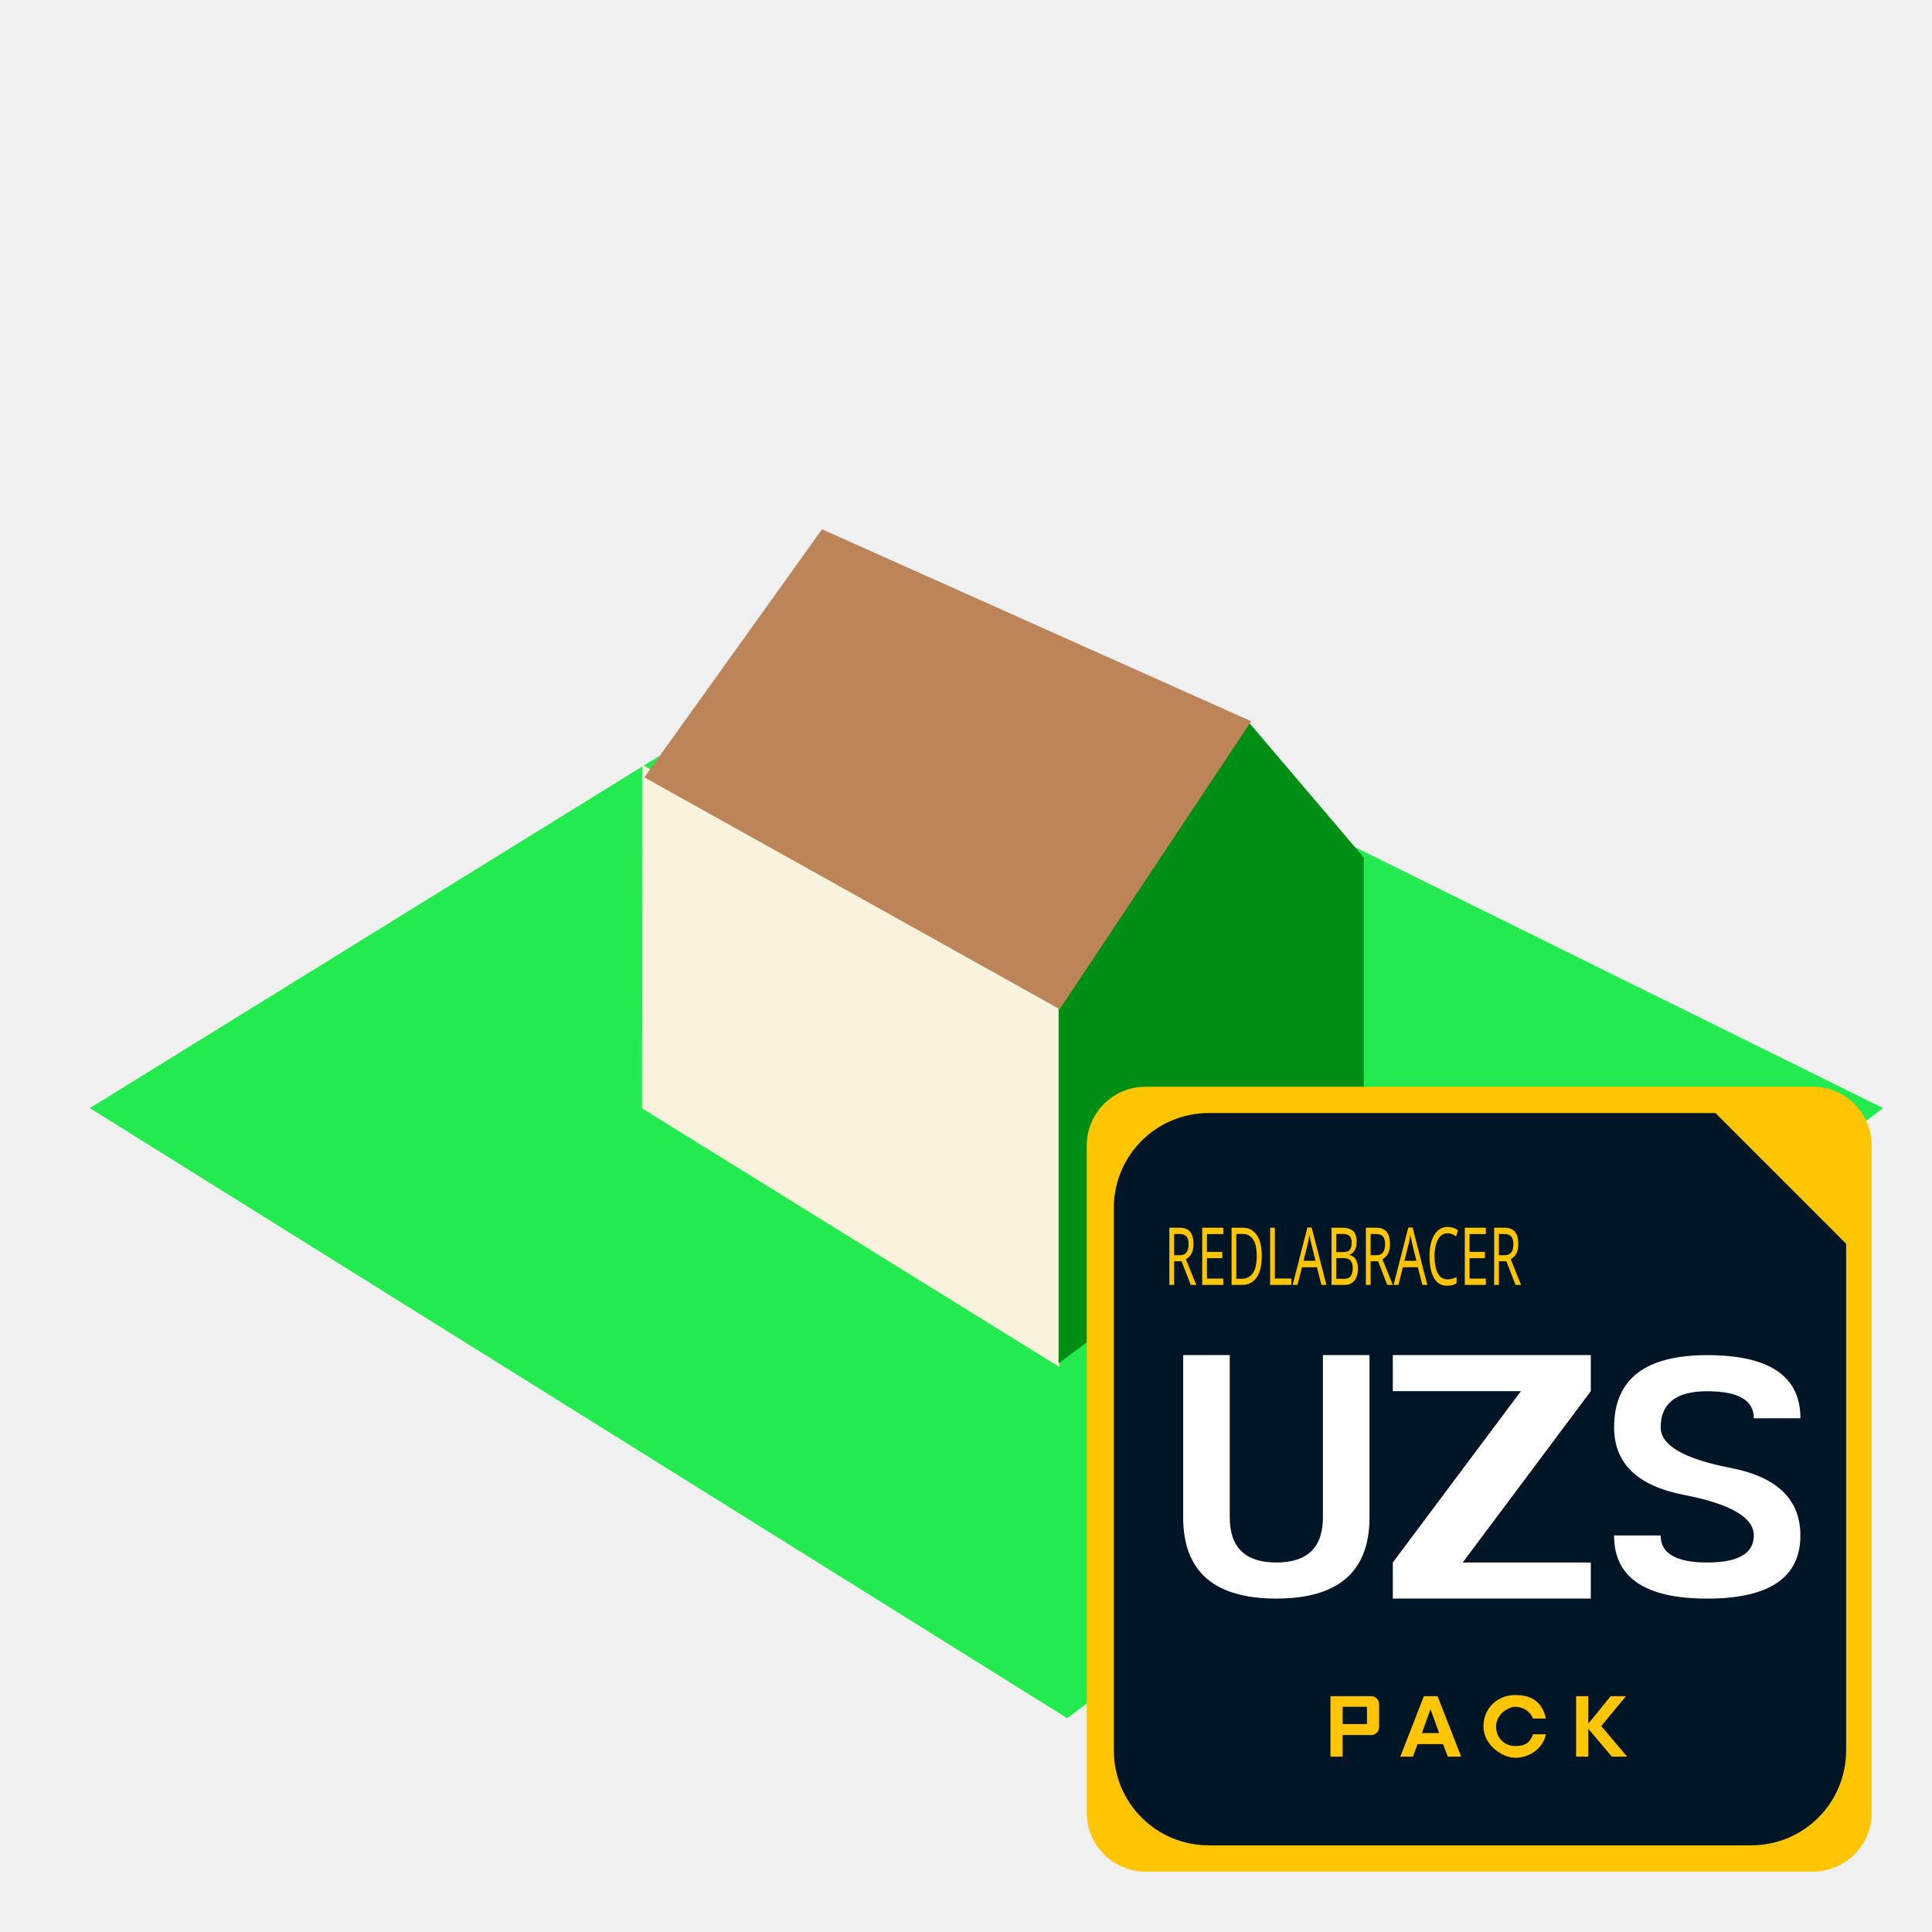
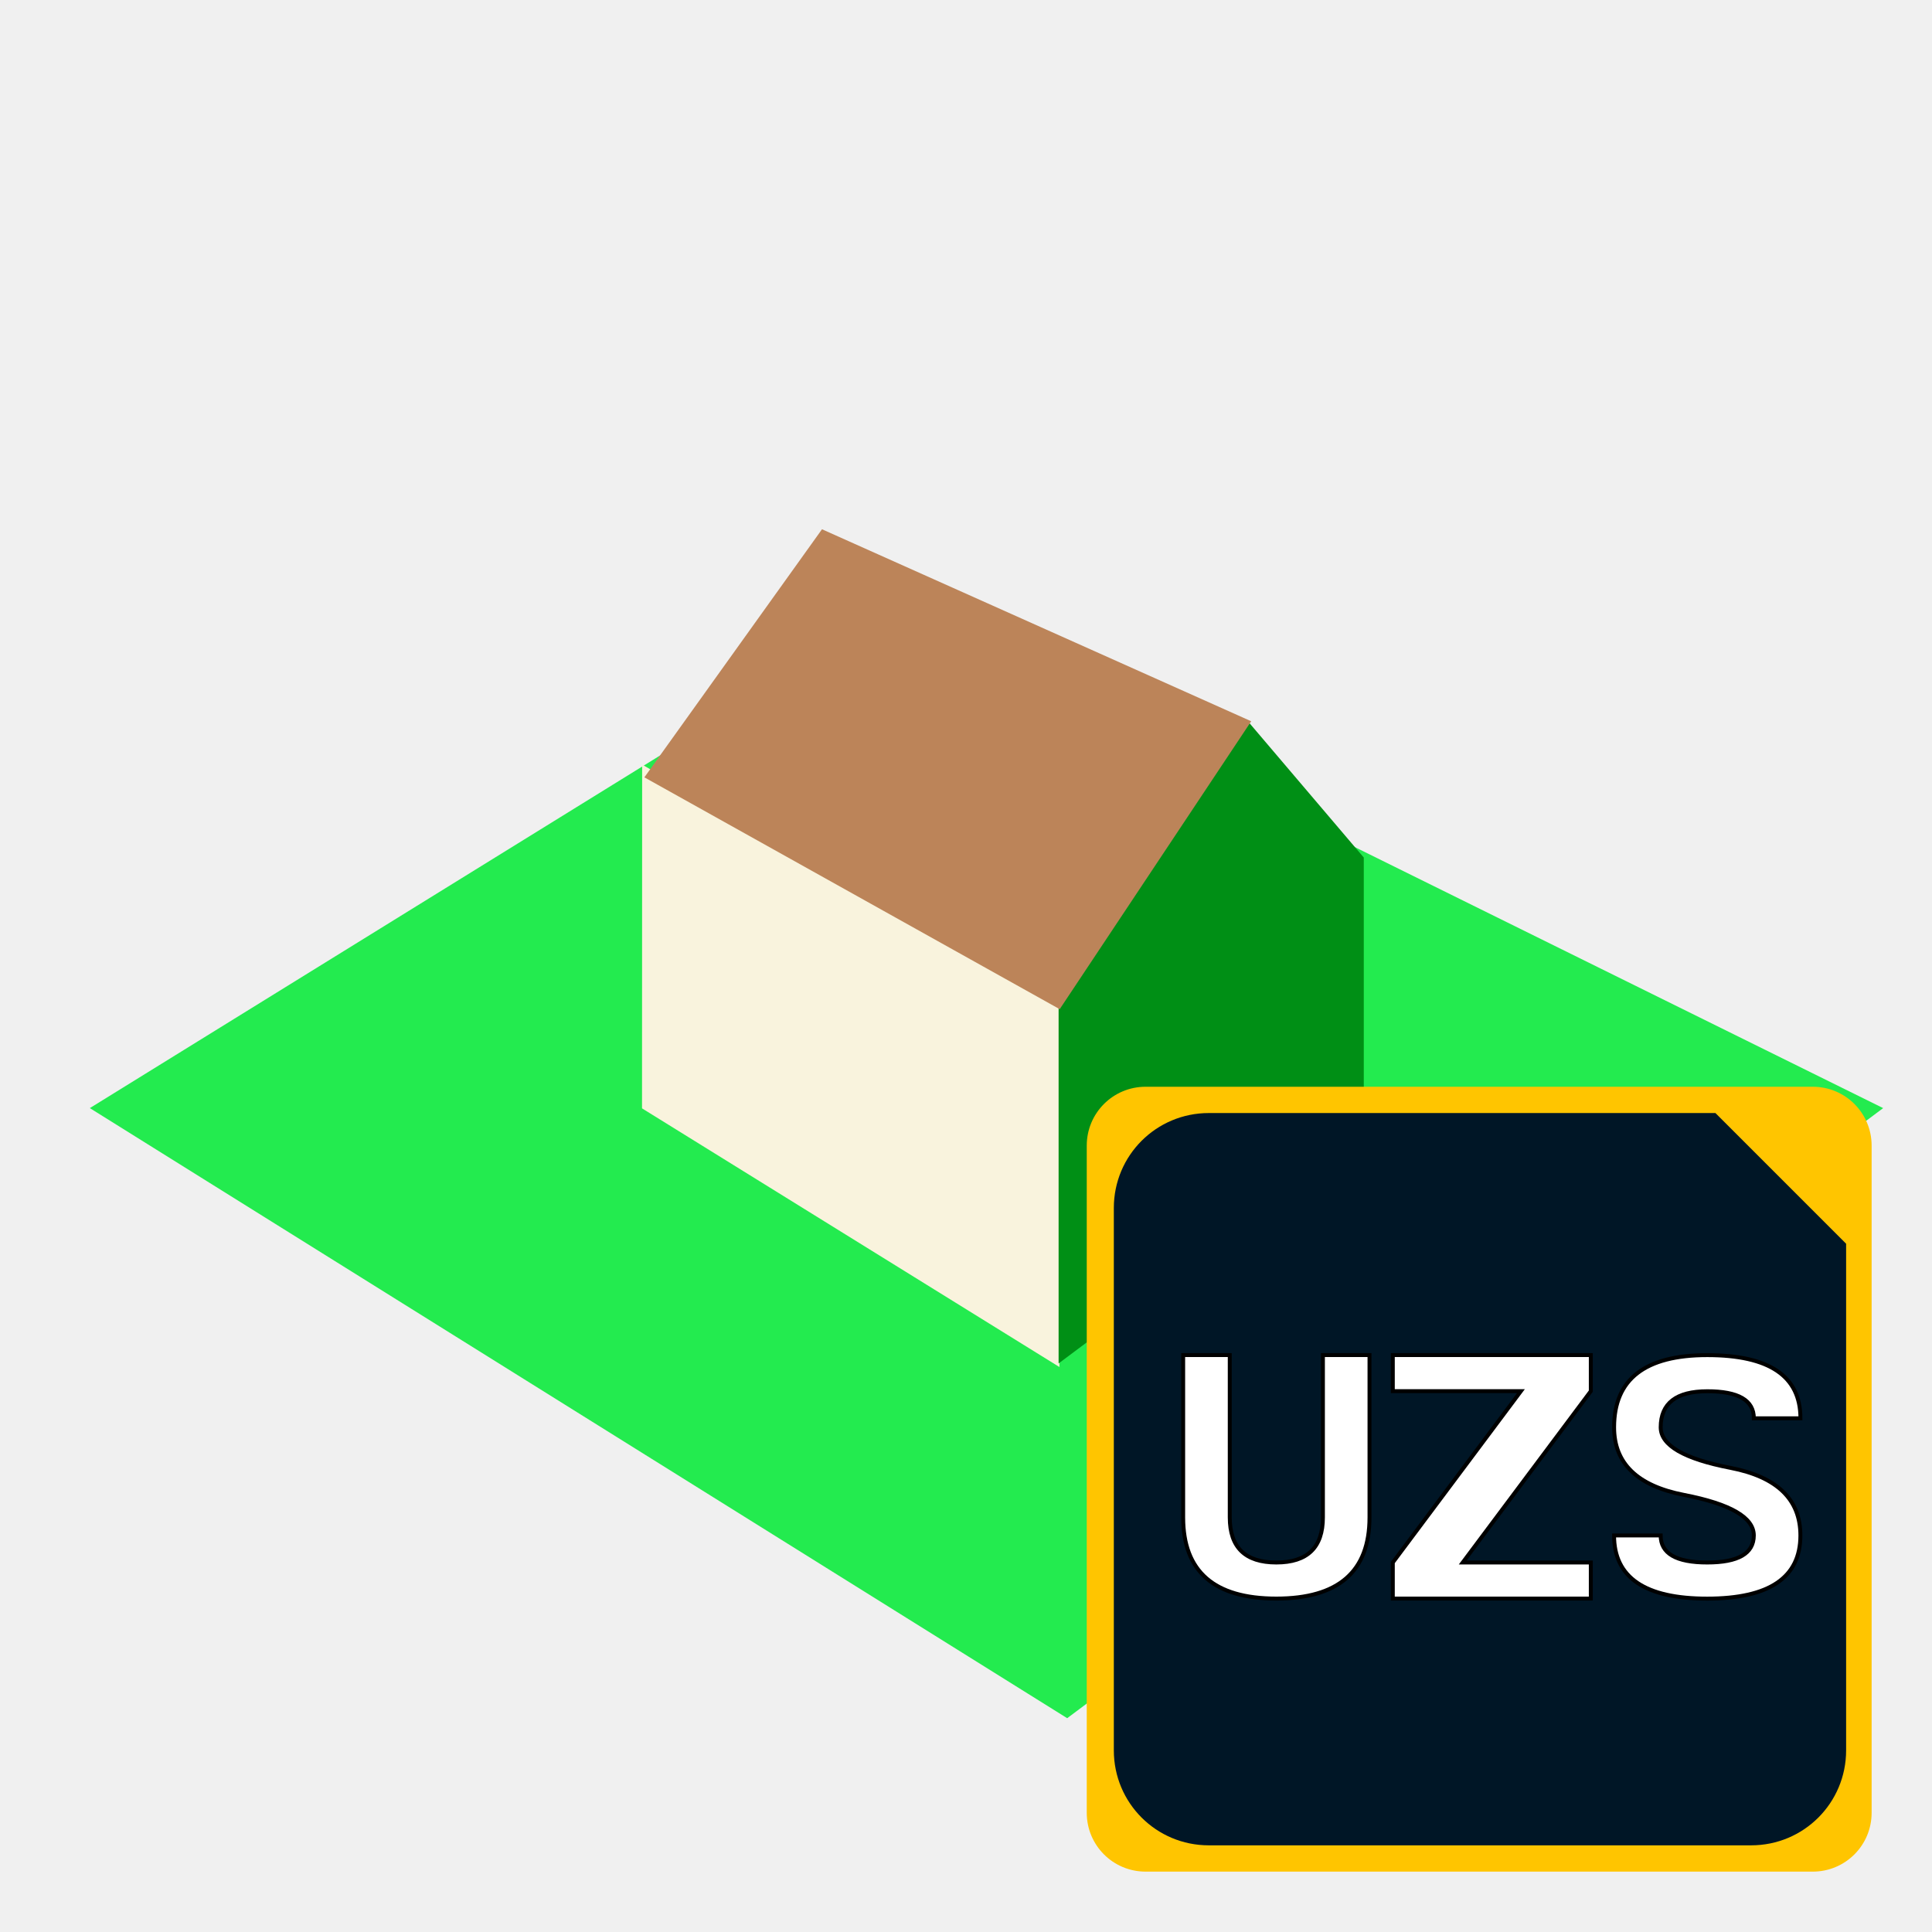
<svg xmlns="http://www.w3.org/2000/svg" width="32" height="32" viewBox="0 0 32 32">
  <svg width="32" height="32" viewBox="0 0 32 32">
    <defs>
      <clipPath id="clip-ZoneResidentialLow">
        <rect width="32" height="32" />
      </clipPath>
    </defs>
    <g id="ZoneResidentialLow" clip-path="url(#clip-ZoneResidentialLow)">
      <g id="ZoneResidential" transform="translate(1.488 8.767)">
        <path id="Path_780" data-name="Path 780" d="M-10008-10482.843l16.188,10.105,13.515-10.105-16.512-8.157Z" transform="translate(10008 10492.43)" fill="#23eb4f" />
        <path id="Path_781" data-name="Path 781" d="M-9991.4-10483.494l6.913,4.284.089-5.923-7-4.055Z" transform="translate(10000.546 10493.085)" fill="#f9f3dd" />
        <path id="Path_782" data-name="Path 782" d="M-9977.381-10480.282l5.055-3.779v-4.6l-1.935-2.275-3.12,4.753Z" transform="translate(9993.427 10494.098)" fill="#008f15" />
        <path id="Path_783" data-name="Path 783" d="M-9991.32-10492.714l6.879,3.84,3.172-4.769-7.109-3.18Z" transform="translate(10000.505 10496.822)" fill="#bc8459" />
      </g>
    </g>
  </svg>
  <svg x="18" y="18" width="13" height="13" viewBox="0 0 200 200">
    <defs>
      <style>
-       .st0 {
+       .ust0 {
        fill: #001626;
      }

-       .st1 {
-         font-family: Alfarn, Alfarn;
-         font-size: 20.39px;
+       .ust1 {
+         fill: #fff;
+         stroke: #000;
+         stroke-miterlimit: 10;
      }

-       .st1, .st2 {
+       .ust2 {
        fill: #ffc500;
-       }
- 
-       .st3 {
-         fill: #fff;
      }
    </style>
    </defs>
-     <path id="BG" class="st2" d="M175.5,0H15C6.7,0,0,6.7,0,15v170c0,8.3,6.7,15,15,15h170c8.3,0,15-6.7,15-15V15c0-8.3-6.7-15-15-15h-9.5Z" />
-     <path class="st0" d="M169.2,193.3H31.1c-13.4,0-24.2-10.8-24.2-24.2V30.9c0-13.4,10.8-24.2,24.2-24.2h129.1l33.3,33.3v129.1c0,13.4-10.8,24.2-24.2,24.2h-.1Z" />
-     <g>
-       <path class="st2" d="M74.5,157.2v6c0,1.1-.9,2-2,2h-7.3v5.5h-3.1v-15.4h10.4c1.1,0,2,.9,2,2v-.1ZM71.4,162.4v-4.4h-6.2v4.4h6.2Z" />
-       <path class="st2" d="M92,170.7l-1.2-3.2h-6.5l-1.2,3.2h-3.2l6-15.4h3.5l6,15.4h-3.4ZM85.3,164.7h4.5l-2.2-6.1-2.2,6.1h-.1Z" />
-       <path class="st2" d="M101.1,162.9c0-4.6,3.6-7.9,8.1-7.9s6.9,2,7.8,6h-3.3c-.7-1.9-2.6-3-4.5-3s-4.9,2-4.9,5,2.2,5,4.9,5,3.8-1,4.5-3h3.3c-.8,3.9-4.5,6-7.8,6s-8.1-3.3-8.1-7.9v-.2Z" />
-       <path class="st2" d="M137.8,170.7h-4l-6-7.1v7.1h-3.1v-15.4h3.1v7l5.7-7h3.9l-6.3,7.6,6.6,7.8h.1Z" />
+     <path id="u_BG" class="ust2" d="M175.5,0H15C6.7,0,0,6.7,0,15v170c0,8.3,6.7,15,15,15h170c8.3,0,15-6.7,15-15V15c0-8.3-6.7-15-15-15H175.5Z" />
+     <path class="ust0" d="M169.2,193.3H31.1c-13.4,0-24.2-10.8-24.2-24.2V30.9c0-13.4,10.8-24.2,24.2-24.2h129.1l33.3,33.3v129.1c0,13.4-10.8,24.2-24.2,24.2H169.2Z" />
+     <g id="u_UZS">
+       <path class="ust1" d="M24.57,68.38v41.36q0,20.68,23.74,20.68t23.74-20.68v-41.36h-11.87v41.36q0,11.49-11.87,11.49-11.87,0-11.87-11.49v-41.36H24.57Z" />
+       <path class="ust1" d="M77.99,68.38v9.19h32.64l-32.64,43.66v9.19h50.45v-9.19h-32.64l32.64-43.66v-9.19h-50.45Z" />
+       <path class="ust1" d="M181.85,114.34q0,16.08-23.74,16.09t-23.74-16.09h11.87q0,6.9,11.87,6.89,11.86,0,11.87-6.89,0-6.88-17.8-10.34-17.81-3.45-17.8-17.23,0-18.39,23.74-18.38,23.74,0,23.74,16.09h-11.87q0-6.9-11.87-6.89-11.86,0-11.87,9.19,0,6.9,17.8,10.34,17.8,3.45,17.8,17.23h0Z" />
    </g>
-     <g id="UZS">
-       <path class="st3" d="M24.57,68.38v41.36c0,13.79,7.91,20.68,23.74,20.68s23.74-6.89,23.74-20.68v-41.36h-11.87v41.36c0,7.66-3.96,11.49-11.87,11.49s-11.87-3.83-11.87-11.49v-41.36h-11.87Z" />
-       <path class="st3" d="M77.99,68.38v9.19h32.64l-32.64,43.66v9.19h50.45v-9.19h-32.64l32.64-43.66v-9.19h-50.45Z" />
-       <path class="st3" d="M181.85,114.34c0,10.72-7.91,16.09-23.74,16.09s-23.74-5.36-23.74-16.09h11.87c0,4.6,3.96,6.89,11.87,6.89s11.87-2.3,11.87-6.89-5.93-8.04-17.8-10.34-17.8-8.04-17.8-17.23c0-12.26,7.91-18.38,23.74-18.38s23.74,5.36,23.74,16.09h-11.87c0-4.6-3.96-6.89-11.87-6.89s-11.87,3.06-11.87,9.19c0,4.6,5.93,8.04,17.8,10.34,11.87,2.3,17.8,8.04,17.8,17.23Z" />
-     </g>
-     <text id="REDLABRACER" class="st1" transform="translate(19.74 50.49) scale(.66 1)">
-       <tspan x="0" y="0">REDLABRACER</tspan>
-     </text>
  </svg>
</svg>
